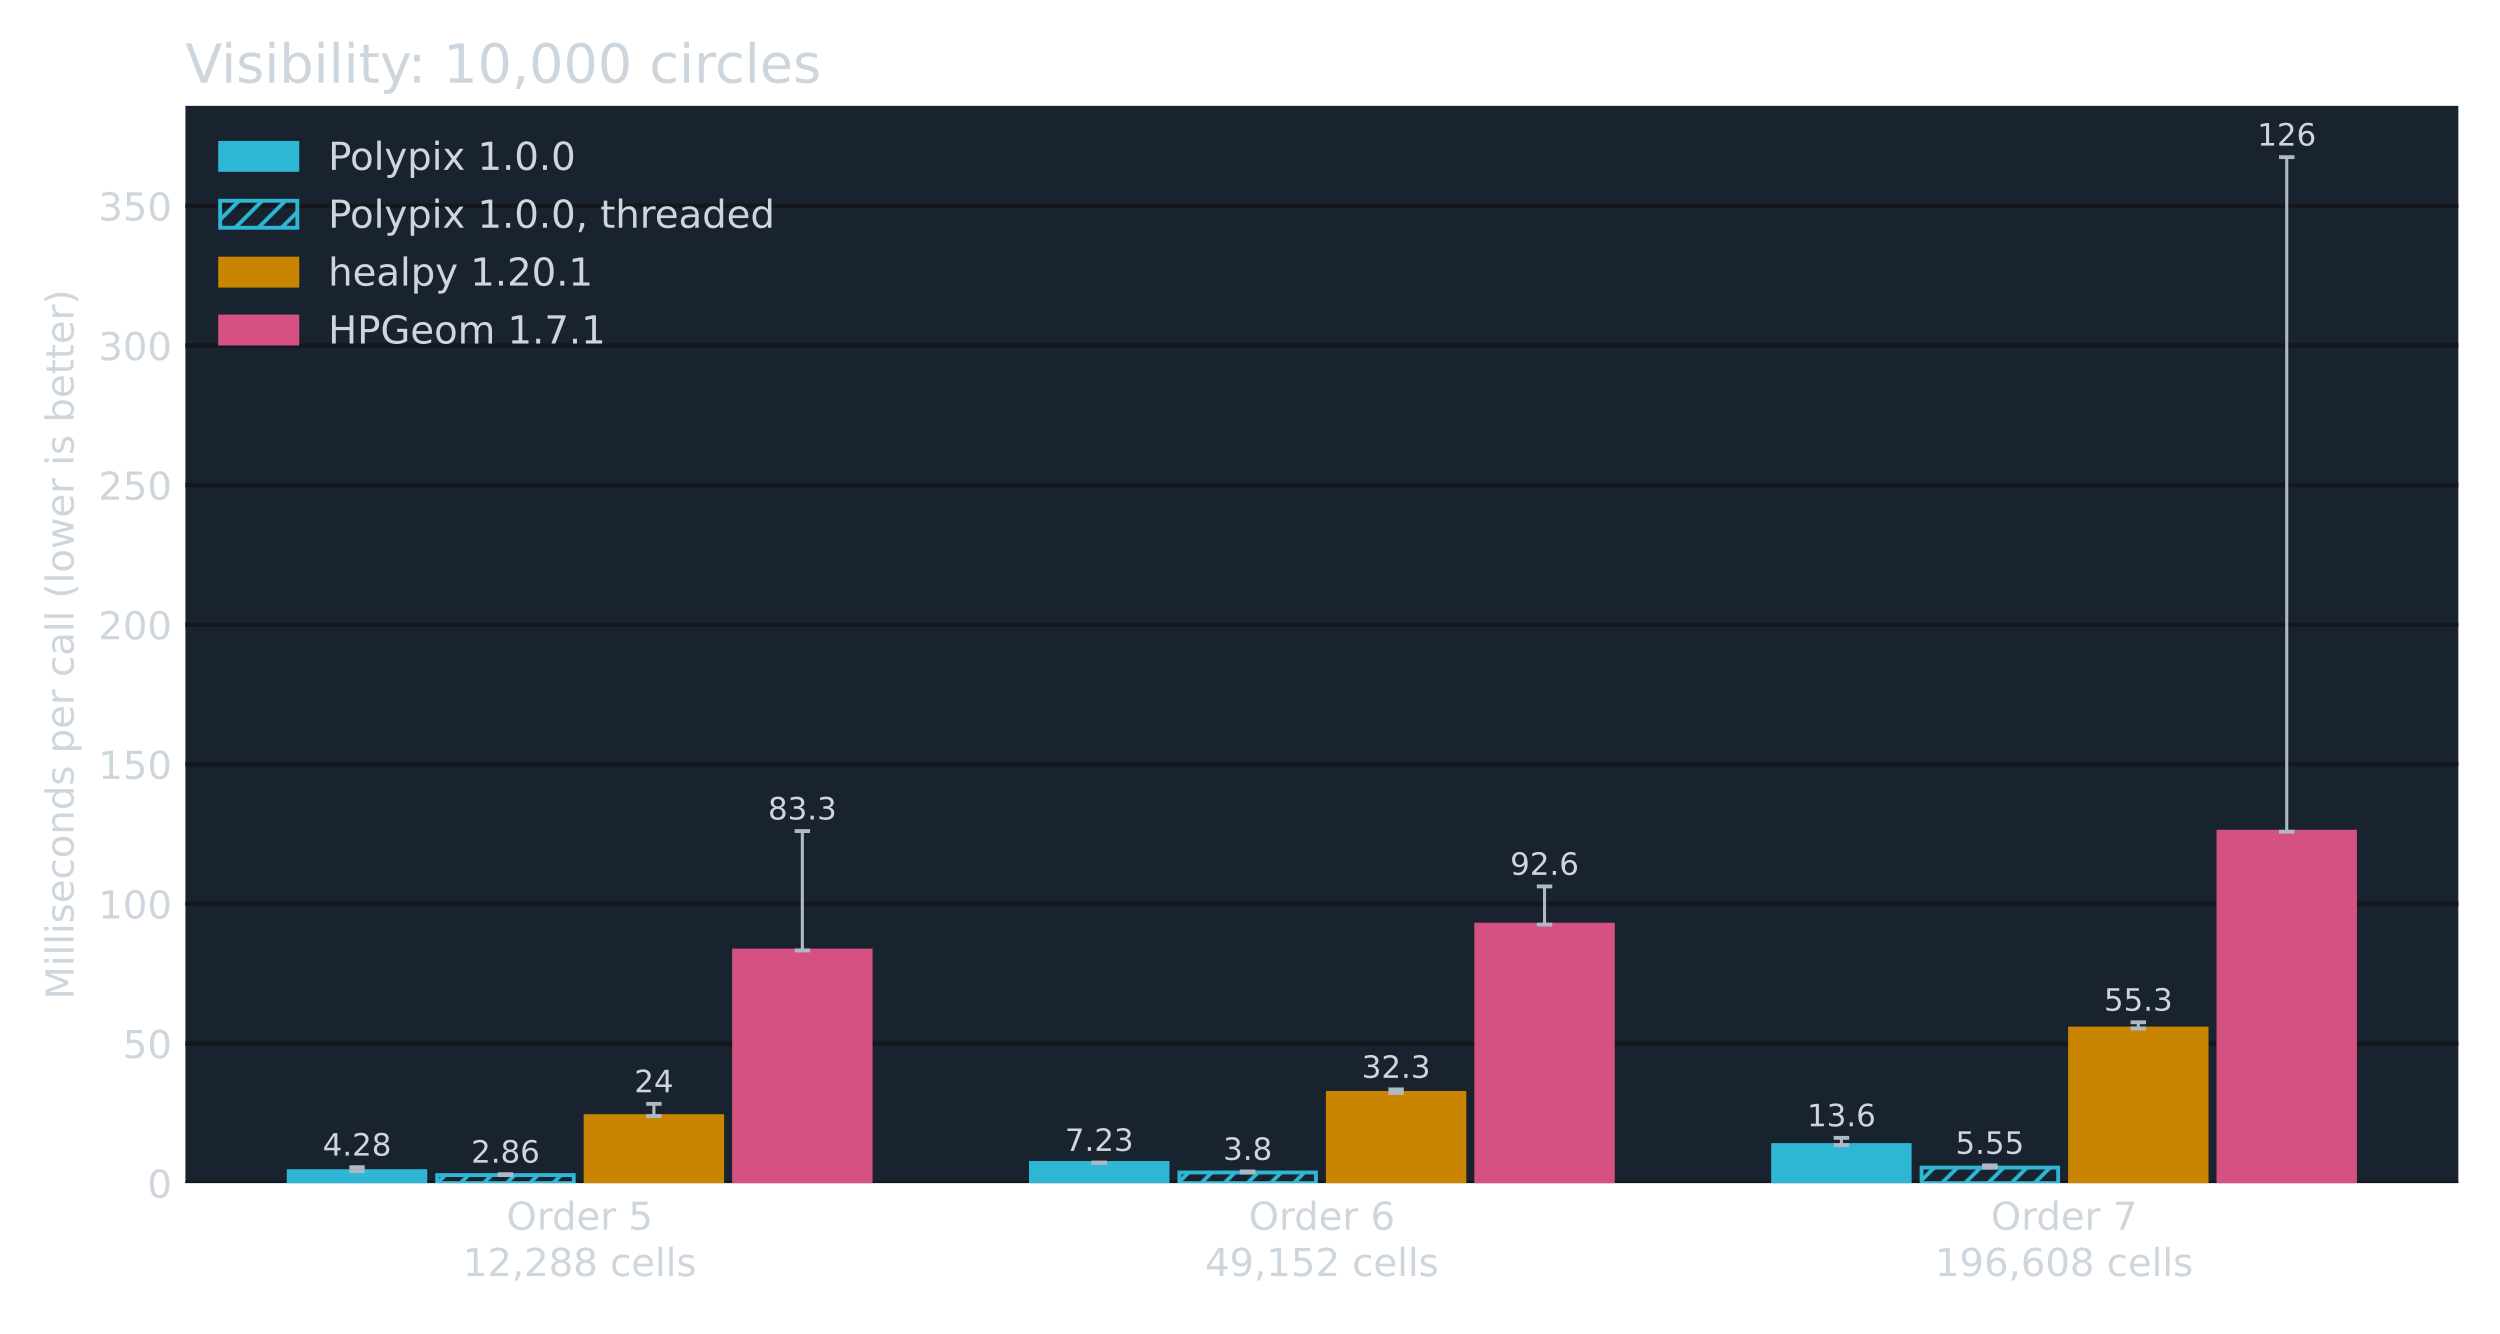
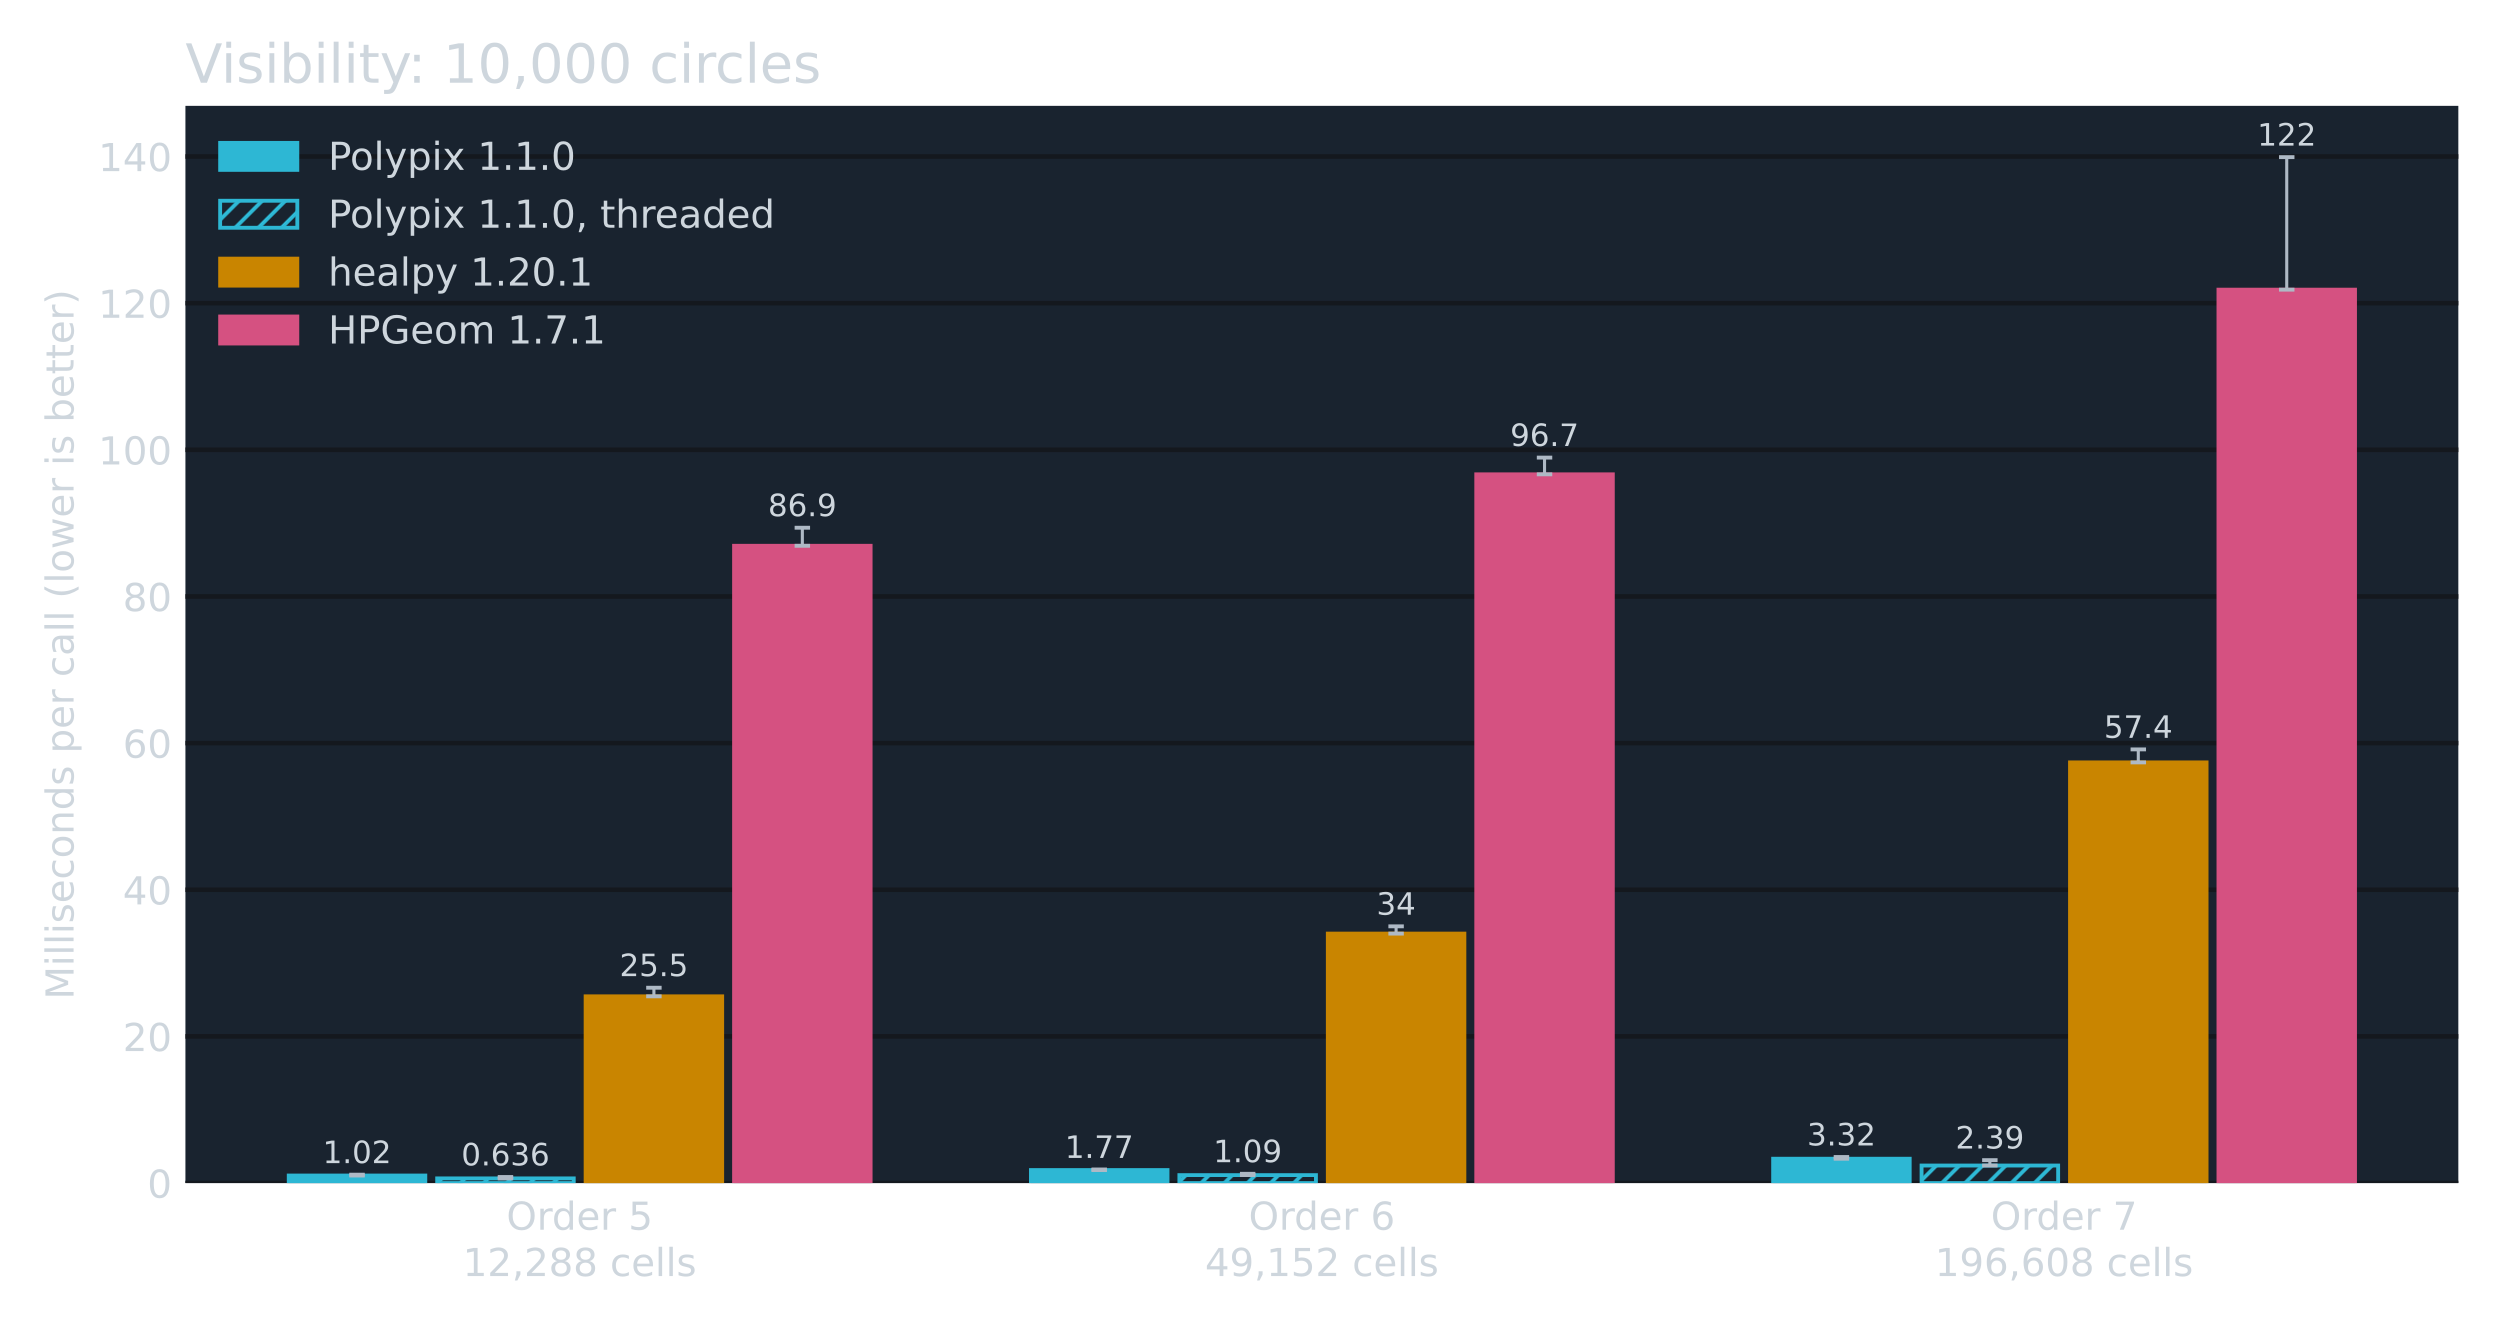
<svg xmlns="http://www.w3.org/2000/svg" xmlns:xlink="http://www.w3.org/1999/xlink" width="648pt" height="345.6pt" viewBox="0 0 648 345.6" version="1.1">
  <defs>
    <style type="text/css">*{stroke-linejoin: round; stroke-linecap: butt}</style>
  </defs>
  <g id="figure_1">
    <g id="patch_1">
      <path d="M 0 345.6  L 648 345.6  L 648 0  L 0 0  L 0 345.6  z " style="fill: none" />
    </g>
    <g id="axes_1">
      <g id="patch_2">
        <path d="M 48.062 306.651  L 637.2 306.651  L 637.2 27.437  L 48.062 27.437  z " style="fill: #19232f" />
      </g>
      <g id="matplotlib.axis_1">
        <g id="xtick_1">
          <g id="line2d_1" />
          <g id="text_1">
            <text style="font-size: 10px; font-family: 'DejaVu Sans', 'Bitstream Vera Sans', 'Computer Modern Sans Serif', 'Lucida Grande', 'Verdana', 'Geneva', 'Lucid', 'Arial', 'Helvetica', 'Avant Garde', sans-serif; fill: #ced6dd" transform="translate(131.2729 318.7508)">Order 5</text>
            <text style="font-size: 10px; font-family: 'DejaVu Sans', 'Bitstream Vera Sans', 'Computer Modern Sans Serif', 'Lucida Grande', 'Verdana', 'Geneva', 'Lucid', 'Arial', 'Helvetica', 'Avant Garde', sans-serif; fill: #ced6dd" transform="translate(119.9604 330.7536)">12,288 cells</text>
          </g>
        </g>
        <g id="xtick_2">
          <g id="line2d_2" />
          <g id="text_2">
            <text style="font-size: 10px; font-family: 'DejaVu Sans', 'Bitstream Vera Sans', 'Computer Modern Sans Serif', 'Lucida Grande', 'Verdana', 'Geneva', 'Lucid', 'Arial', 'Helvetica', 'Avant Garde', sans-serif; fill: #ced6dd" transform="translate(323.6507 318.7508)">Order 6</text>
            <text style="font-size: 10px; font-family: 'DejaVu Sans', 'Bitstream Vera Sans', 'Computer Modern Sans Serif', 'Lucida Grande', 'Verdana', 'Geneva', 'Lucid', 'Arial', 'Helvetica', 'Avant Garde', sans-serif; fill: #ced6dd" transform="translate(312.3382 330.7536)">49,152 cells</text>
          </g>
        </g>
        <g id="xtick_3">
          <g id="line2d_3" />
          <g id="text_3">
            <text style="font-size: 10px; font-family: 'DejaVu Sans', 'Bitstream Vera Sans', 'Computer Modern Sans Serif', 'Lucida Grande', 'Verdana', 'Geneva', 'Lucid', 'Arial', 'Helvetica', 'Avant Garde', sans-serif; fill: #ced6dd" transform="translate(516.0285 318.7508)">Order 7</text>
            <text style="font-size: 10px; font-family: 'DejaVu Sans', 'Bitstream Vera Sans', 'Computer Modern Sans Serif', 'Lucida Grande', 'Verdana', 'Geneva', 'Lucid', 'Arial', 'Helvetica', 'Avant Garde', sans-serif; fill: #ced6dd" transform="translate(501.5347 330.7536)">196,608 cells</text>
          </g>
        </g>
      </g>
      <g id="matplotlib.axis_2">
        <g id="ytick_1">
          <g id="line2d_4">
            <path d="M 48.062 306.651  L 637.2 306.651  " clip-path="url(#pad7b4c3ce9)" style="fill: none; stroke: #14181e; stroke-width: 1.2; stroke-linecap: square" />
          </g>
          <g id="line2d_5" />
          <g id="text_4">
            <text style="font-size: 10px; font-family: 'DejaVu Sans', 'Bitstream Vera Sans', 'Computer Modern Sans Serif', 'Lucida Grande', 'Verdana', 'Geneva', 'Lucid', 'Arial', 'Helvetica', 'Avant Garde', sans-serif; text-anchor: end; fill: #ced6dd" x="44.562" y="310.45" transform="rotate(-0 44.56234 310.4502)">0</text>
          </g>
        </g>
        <g id="ytick_2">
          <g id="line2d_6">
-             <path d="M 48.062 270.467  L 637.2 270.467  " clip-path="url(#pad7b4c3ce9)" style="fill: none; stroke: #14181e; stroke-width: 1.2; stroke-linecap: square" />
+             <path d="M 48.062 268.639  L 637.2 268.639  " clip-path="url(#pad7b4c3ce9)" style="fill: none; stroke: #14181e; stroke-width: 1.2; stroke-linecap: square" />
          </g>
          <g id="line2d_7" />
          <g id="text_5">
-             <text style="font-size: 10px; font-family: 'DejaVu Sans', 'Bitstream Vera Sans', 'Computer Modern Sans Serif', 'Lucida Grande', 'Verdana', 'Geneva', 'Lucid', 'Arial', 'Helvetica', 'Avant Garde', sans-serif; text-anchor: end; fill: #ced6dd" x="44.562" y="274.266" transform="rotate(-0 44.56234 274.2657)">50</text>
+             <text style="font-size: 10px; font-family: 'DejaVu Sans', 'Bitstream Vera Sans', 'Computer Modern Sans Serif', 'Lucida Grande', 'Verdana', 'Geneva', 'Lucid', 'Arial', 'Helvetica', 'Avant Garde', sans-serif; text-anchor: end; fill: #ced6dd" x="44.562" y="272.438" transform="rotate(-0 44.56234 272.4379)">20</text>
          </g>
        </g>
        <g id="ytick_3">
          <g id="line2d_8">
-             <path d="M 48.062 234.282  L 637.2 234.282  " clip-path="url(#pad7b4c3ce9)" style="fill: none; stroke: #14181e; stroke-width: 1.2; stroke-linecap: square" />
+             <path d="M 48.062 230.627  L 637.2 230.627  " clip-path="url(#pad7b4c3ce9)" style="fill: none; stroke: #14181e; stroke-width: 1.2; stroke-linecap: square" />
          </g>
          <g id="line2d_9" />
          <g id="text_6">
-             <text style="font-size: 10px; font-family: 'DejaVu Sans', 'Bitstream Vera Sans', 'Computer Modern Sans Serif', 'Lucida Grande', 'Verdana', 'Geneva', 'Lucid', 'Arial', 'Helvetica', 'Avant Garde', sans-serif; text-anchor: end; fill: #ced6dd" x="44.562" y="238.081" transform="rotate(-0 44.56234 238.0812)">100</text>
+             <text style="font-size: 10px; font-family: 'DejaVu Sans', 'Bitstream Vera Sans', 'Computer Modern Sans Serif', 'Lucida Grande', 'Verdana', 'Geneva', 'Lucid', 'Arial', 'Helvetica', 'Avant Garde', sans-serif; text-anchor: end; fill: #ced6dd" x="44.562" y="234.426" transform="rotate(-0 44.56234 234.4256)">40</text>
          </g>
        </g>
        <g id="ytick_4">
          <g id="line2d_10">
-             <path d="M 48.062 198.098  L 637.2 198.098  " clip-path="url(#pad7b4c3ce9)" style="fill: none; stroke: #14181e; stroke-width: 1.2; stroke-linecap: square" />
+             <path d="M 48.062 192.614  L 637.2 192.614  " clip-path="url(#pad7b4c3ce9)" style="fill: none; stroke: #14181e; stroke-width: 1.2; stroke-linecap: square" />
          </g>
          <g id="line2d_11" />
          <g id="text_7">
-             <text style="font-size: 10px; font-family: 'DejaVu Sans', 'Bitstream Vera Sans', 'Computer Modern Sans Serif', 'Lucida Grande', 'Verdana', 'Geneva', 'Lucid', 'Arial', 'Helvetica', 'Avant Garde', sans-serif; text-anchor: end; fill: #ced6dd" x="44.562" y="201.897" transform="rotate(-0 44.56234 201.8968)">150</text>
+             <text style="font-size: 10px; font-family: 'DejaVu Sans', 'Bitstream Vera Sans', 'Computer Modern Sans Serif', 'Lucida Grande', 'Verdana', 'Geneva', 'Lucid', 'Arial', 'Helvetica', 'Avant Garde', sans-serif; text-anchor: end; fill: #ced6dd" x="44.562" y="196.413" transform="rotate(-0 44.56234 196.4133)">60</text>
          </g>
        </g>
        <g id="ytick_5">
          <g id="line2d_12">
-             <path d="M 48.062 161.913  L 637.2 161.913  " clip-path="url(#pad7b4c3ce9)" style="fill: none; stroke: #14181e; stroke-width: 1.2; stroke-linecap: square" />
+             <path d="M 48.062 154.602  L 637.2 154.602  " clip-path="url(#pad7b4c3ce9)" style="fill: none; stroke: #14181e; stroke-width: 1.2; stroke-linecap: square" />
          </g>
          <g id="line2d_13" />
          <g id="text_8">
-             <text style="font-size: 10px; font-family: 'DejaVu Sans', 'Bitstream Vera Sans', 'Computer Modern Sans Serif', 'Lucida Grande', 'Verdana', 'Geneva', 'Lucid', 'Arial', 'Helvetica', 'Avant Garde', sans-serif; text-anchor: end; fill: #ced6dd" x="44.562" y="165.712" transform="rotate(-0 44.56234 165.7123)">200</text>
+             <text style="font-size: 10px; font-family: 'DejaVu Sans', 'Bitstream Vera Sans', 'Computer Modern Sans Serif', 'Lucida Grande', 'Verdana', 'Geneva', 'Lucid', 'Arial', 'Helvetica', 'Avant Garde', sans-serif; text-anchor: end; fill: #ced6dd" x="44.562" y="158.401" transform="rotate(-0 44.56234 158.401)">80</text>
          </g>
        </g>
        <g id="ytick_6">
          <g id="line2d_14">
-             <path d="M 48.062 125.729  L 637.2 125.729  " clip-path="url(#pad7b4c3ce9)" style="fill: none; stroke: #14181e; stroke-width: 1.2; stroke-linecap: square" />
+             <path d="M 48.062 116.59  L 637.2 116.59  " clip-path="url(#pad7b4c3ce9)" style="fill: none; stroke: #14181e; stroke-width: 1.2; stroke-linecap: square" />
          </g>
          <g id="line2d_15" />
          <g id="text_9">
-             <text style="font-size: 10px; font-family: 'DejaVu Sans', 'Bitstream Vera Sans', 'Computer Modern Sans Serif', 'Lucida Grande', 'Verdana', 'Geneva', 'Lucid', 'Arial', 'Helvetica', 'Avant Garde', sans-serif; text-anchor: end; fill: #ced6dd" x="44.562" y="129.528" transform="rotate(-0 44.56234 129.5278)">250</text>
+             <text style="font-size: 10px; font-family: 'DejaVu Sans', 'Bitstream Vera Sans', 'Computer Modern Sans Serif', 'Lucida Grande', 'Verdana', 'Geneva', 'Lucid', 'Arial', 'Helvetica', 'Avant Garde', sans-serif; text-anchor: end; fill: #ced6dd" x="44.562" y="120.389" transform="rotate(-0 44.56234 120.3887)">100</text>
          </g>
        </g>
        <g id="ytick_7">
          <g id="line2d_16">
-             <path d="M 48.062 89.544  L 637.2 89.544  " clip-path="url(#pad7b4c3ce9)" style="fill: none; stroke: #14181e; stroke-width: 1.2; stroke-linecap: square" />
+             <path d="M 48.062 78.578  L 637.2 78.578  " clip-path="url(#pad7b4c3ce9)" style="fill: none; stroke: #14181e; stroke-width: 1.2; stroke-linecap: square" />
          </g>
          <g id="line2d_17" />
          <g id="text_10">
-             <text style="font-size: 10px; font-family: 'DejaVu Sans', 'Bitstream Vera Sans', 'Computer Modern Sans Serif', 'Lucida Grande', 'Verdana', 'Geneva', 'Lucid', 'Arial', 'Helvetica', 'Avant Garde', sans-serif; text-anchor: end; fill: #ced6dd" x="44.562" y="93.343" transform="rotate(-0 44.56234 93.34327)">300</text>
+             <text style="font-size: 10px; font-family: 'DejaVu Sans', 'Bitstream Vera Sans', 'Computer Modern Sans Serif', 'Lucida Grande', 'Verdana', 'Geneva', 'Lucid', 'Arial', 'Helvetica', 'Avant Garde', sans-serif; text-anchor: end; fill: #ced6dd" x="44.562" y="82.376" transform="rotate(-0 44.56234 82.37636)">120</text>
          </g>
        </g>
        <g id="ytick_8">
          <g id="line2d_18">
-             <path d="M 48.062 53.36  L 637.2 53.36  " clip-path="url(#pad7b4c3ce9)" style="fill: none; stroke: #14181e; stroke-width: 1.2; stroke-linecap: square" />
+             <path d="M 48.062 40.565  L 637.2 40.565  " clip-path="url(#pad7b4c3ce9)" style="fill: none; stroke: #14181e; stroke-width: 1.2; stroke-linecap: square" />
          </g>
          <g id="line2d_19" />
          <g id="text_11">
-             <text style="font-size: 10px; font-family: 'DejaVu Sans', 'Bitstream Vera Sans', 'Computer Modern Sans Serif', 'Lucida Grande', 'Verdana', 'Geneva', 'Lucid', 'Arial', 'Helvetica', 'Avant Garde', sans-serif; text-anchor: end; fill: #ced6dd" x="44.562" y="57.159" transform="rotate(-0 44.56234 57.15878)">350</text>
+             <text style="font-size: 10px; font-family: 'DejaVu Sans', 'Bitstream Vera Sans', 'Computer Modern Sans Serif', 'Lucida Grande', 'Verdana', 'Geneva', 'Lucid', 'Arial', 'Helvetica', 'Avant Garde', sans-serif; text-anchor: end; fill: #ced6dd" x="44.562" y="44.364" transform="rotate(-0 44.56234 44.36405)">140</text>
          </g>
        </g>
        <g id="text_12">
          <text style="font-size: 10px; font-family: 'DejaVu Sans', 'Bitstream Vera Sans', 'Computer Modern Sans Serif', 'Lucida Grande', 'Verdana', 'Geneva', 'Lucid', 'Arial', 'Helvetica', 'Avant Garde', sans-serif; text-anchor: middle; fill: #ced6dd" x="19.073" y="167.044" transform="rotate(-90 19.0725 167.0441)">Milliseconds per call (lower is better)</text>
        </g>
      </g>
      <g id="patch_3">
-         <path d="M 74.841 306.651  L 110.239 306.651  L 110.239 303.557  L 74.841 303.557  z " clip-path="url(#pad7b4c3ce9)" style="fill: #2db7d4; stroke: #2db7d4; stroke-linejoin: miter" />
+         <path d="M 74.841 306.651  L 110.239 306.651  L 110.239 304.703  L 74.841 304.703  z " clip-path="url(#pad7b4c3ce9)" style="fill: #2db7d4; stroke: #2db7d4; stroke-linejoin: miter" />
      </g>
      <g id="patch_4">
-         <path d="M 267.219 306.651  L 302.617 306.651  L 302.617 301.423  L 267.219 301.423  z " clip-path="url(#pad7b4c3ce9)" style="fill: #2db7d4; stroke: #2db7d4; stroke-linejoin: miter" />
+         <path d="M 267.219 306.651  L 302.617 306.651  L 302.617 303.282  L 267.219 303.282  z " clip-path="url(#pad7b4c3ce9)" style="fill: #2db7d4; stroke: #2db7d4; stroke-linejoin: miter" />
      </g>
      <g id="patch_5">
-         <path d="M 459.597 306.651  L 494.994 306.651  L 494.994 296.804  L 459.597 296.804  z " clip-path="url(#pad7b4c3ce9)" style="fill: #2db7d4; stroke: #2db7d4; stroke-linejoin: miter" />
+         <path d="M 459.597 306.651  L 494.994 306.651  L 494.994 300.338  L 459.597 300.338  z " clip-path="url(#pad7b4c3ce9)" style="fill: #2db7d4; stroke: #2db7d4; stroke-linejoin: miter" />
      </g>
      <g id="patch_6">
-         <path d="M 113.317 306.651  L 148.714 306.651  L 148.714 304.578  L 113.317 304.578  z " clip-path="url(#pad7b4c3ce9)" style="fill: url(#hbcde578172); stroke: #2db7d4; stroke-linejoin: miter" />
+         <path d="M 113.317 306.651  L 148.714 306.651  L 148.714 305.443  L 113.317 305.443  z " clip-path="url(#pad7b4c3ce9)" style="fill: url(#hbcde578172); stroke: #2db7d4; stroke-linejoin: miter" />
      </g>
      <g id="patch_7">
-         <path d="M 305.695 306.651  L 341.092 306.651  L 341.092 303.905  L 305.695 303.905  z " clip-path="url(#pad7b4c3ce9)" style="fill: url(#hbcde578172); stroke: #2db7d4; stroke-linejoin: miter" />
+         <path d="M 305.695 306.651  L 341.092 306.651  L 341.092 304.586  L 305.695 304.586  z " clip-path="url(#pad7b4c3ce9)" style="fill: url(#hbcde578172); stroke: #2db7d4; stroke-linejoin: miter" />
      </g>
      <g id="patch_8">
-         <path d="M 498.072 306.651  L 533.47 306.651  L 533.47 302.637  L 498.072 302.637  z " clip-path="url(#pad7b4c3ce9)" style="fill: url(#hbcde578172); stroke: #2db7d4; stroke-linejoin: miter" />
+         <path d="M 498.072 306.651  L 533.47 306.651  L 533.47 302.105  L 498.072 302.105  z " clip-path="url(#pad7b4c3ce9)" style="fill: url(#hbcde578172); stroke: #2db7d4; stroke-linejoin: miter" />
      </g>
      <g id="patch_9">
-         <path d="M 151.792 306.651  L 187.19 306.651  L 187.19 289.303  L 151.792 289.303  z " clip-path="url(#pad7b4c3ce9)" style="fill: #c98500; stroke: #c98500; stroke-linejoin: miter" />
+         <path d="M 151.792 306.651  L 187.19 306.651  L 187.19 258.254  L 151.792 258.254  z " clip-path="url(#pad7b4c3ce9)" style="fill: #c98500; stroke: #c98500; stroke-linejoin: miter" />
      </g>
      <g id="patch_10">
-         <path d="M 344.17 306.651  L 379.568 306.651  L 379.568 283.284  L 344.17 283.284  z " clip-path="url(#pad7b4c3ce9)" style="fill: #c98500; stroke: #c98500; stroke-linejoin: miter" />
+         <path d="M 344.17 306.651  L 379.568 306.651  L 379.568 241.993  L 344.17 241.993  z " clip-path="url(#pad7b4c3ce9)" style="fill: #c98500; stroke: #c98500; stroke-linejoin: miter" />
      </g>
      <g id="patch_11">
-         <path d="M 536.548 306.651  L 571.945 306.651  L 571.945 266.602  L 536.548 266.602  z " clip-path="url(#pad7b4c3ce9)" style="fill: #c98500; stroke: #c98500; stroke-linejoin: miter" />
+         <path d="M 536.548 306.651  L 571.945 306.651  L 571.945 197.608  L 536.548 197.608  z " clip-path="url(#pad7b4c3ce9)" style="fill: #c98500; stroke: #c98500; stroke-linejoin: miter" />
      </g>
      <g id="patch_12">
-         <path d="M 190.268 306.651  L 225.665 306.651  L 225.665 246.37  L 190.268 246.37  z " clip-path="url(#pad7b4c3ce9)" style="fill: #d55181; stroke: #d55181; stroke-linejoin: miter" />
+         <path d="M 190.268 306.651  L 225.665 306.651  L 225.665 141.472  L 190.268 141.472  z " clip-path="url(#pad7b4c3ce9)" style="fill: #d55181; stroke: #d55181; stroke-linejoin: miter" />
      </g>
      <g id="patch_13">
-         <path d="M 382.646 306.651  L 418.043 306.651  L 418.043 239.665  L 382.646 239.665  z " clip-path="url(#pad7b4c3ce9)" style="fill: #d55181; stroke: #d55181; stroke-linejoin: miter" />
+         <path d="M 382.646 306.651  L 418.043 306.651  L 418.043 122.944  L 382.646 122.944  z " clip-path="url(#pad7b4c3ce9)" style="fill: #d55181; stroke: #d55181; stroke-linejoin: miter" />
      </g>
      <g id="patch_14">
-         <path d="M 575.024 306.651  L 610.421 306.651  L 610.421 215.593  L 575.024 215.593  z " clip-path="url(#pad7b4c3ce9)" style="fill: #d55181; stroke: #d55181; stroke-linejoin: miter" />
+         <path d="M 575.024 306.651  L 610.421 306.651  L 610.421 75.078  L 575.024 75.078  z " clip-path="url(#pad7b4c3ce9)" style="fill: #d55181; stroke: #d55181; stroke-linejoin: miter" />
      </g>
      <g id="LineCollection_1">
-         <path d="M 92.54 303.557  L 92.54 302.539  " clip-path="url(#pad7b4c3ce9)" style="fill: none; stroke: #aeb9c5; stroke-width: 0.8" />
-         <path d="M 284.918 301.423  L 284.918 301.324  " clip-path="url(#pad7b4c3ce9)" style="fill: none; stroke: #aeb9c5; stroke-width: 0.8" />
-         <path d="M 477.296 296.804  L 477.296 294.935  " clip-path="url(#pad7b4c3ce9)" style="fill: none; stroke: #aeb9c5; stroke-width: 0.8" />
+         <path d="M 92.54 304.703  L 92.54 304.48  " clip-path="url(#pad7b4c3ce9)" style="fill: none; stroke: #aeb9c5; stroke-width: 0.8" />
+         <path d="M 284.918 303.282  L 284.918 303.13  " clip-path="url(#pad7b4c3ce9)" style="fill: none; stroke: #aeb9c5; stroke-width: 0.8" />
+         <path d="M 477.296 300.338  L 477.296 299.899  " clip-path="url(#pad7b4c3ce9)" style="fill: none; stroke: #aeb9c5; stroke-width: 0.8" />
      </g>
      <g id="line2d_20">
        <defs>
          <path id="m59da7912a6" d="M 2 0  L -2 -0  " style="stroke: #aeb9c5" />
        </defs>
        <g clip-path="url(#pad7b4c3ce9)">
-           <use xlink:href="#m59da7912a6" x="92.54" y="303.557" style="fill: #1f77b4; stroke: #aeb9c5" />
-           <use xlink:href="#m59da7912a6" x="284.918" y="301.423" style="fill: #1f77b4; stroke: #aeb9c5" />
-           <use xlink:href="#m59da7912a6" x="477.296" y="296.804" style="fill: #1f77b4; stroke: #aeb9c5" />
+           <use xlink:href="#m59da7912a6" x="92.54" y="304.703" style="fill: #1f77b4; stroke: #aeb9c5" />
+           <use xlink:href="#m59da7912a6" x="284.918" y="303.282" style="fill: #1f77b4; stroke: #aeb9c5" />
+           <use xlink:href="#m59da7912a6" x="477.296" y="300.338" style="fill: #1f77b4; stroke: #aeb9c5" />
        </g>
      </g>
      <g id="line2d_21">
        <g clip-path="url(#pad7b4c3ce9)">
-           <use xlink:href="#m59da7912a6" x="92.54" y="302.539" style="fill: #1f77b4; stroke: #aeb9c5" />
-           <use xlink:href="#m59da7912a6" x="284.918" y="301.324" style="fill: #1f77b4; stroke: #aeb9c5" />
-           <use xlink:href="#m59da7912a6" x="477.296" y="294.935" style="fill: #1f77b4; stroke: #aeb9c5" />
+           <use xlink:href="#m59da7912a6" x="92.54" y="304.48" style="fill: #1f77b4; stroke: #aeb9c5" />
+           <use xlink:href="#m59da7912a6" x="284.918" y="303.13" style="fill: #1f77b4; stroke: #aeb9c5" />
+           <use xlink:href="#m59da7912a6" x="477.296" y="299.899" style="fill: #1f77b4; stroke: #aeb9c5" />
        </g>
      </g>
      <g id="LineCollection_2">
-         <path d="M 131.016 304.578  L 131.016 304.359  " clip-path="url(#pad7b4c3ce9)" style="fill: none; stroke: #aeb9c5; stroke-width: 0.8" />
-         <path d="M 323.393 303.905  L 323.393 303.649  " clip-path="url(#pad7b4c3ce9)" style="fill: none; stroke: #aeb9c5; stroke-width: 0.8" />
-         <path d="M 515.771 302.637  L 515.771 302.073  " clip-path="url(#pad7b4c3ce9)" style="fill: none; stroke: #aeb9c5; stroke-width: 0.8" />
+         <path d="M 131.016 305.443  L 131.016 305.075  " clip-path="url(#pad7b4c3ce9)" style="fill: none; stroke: #aeb9c5; stroke-width: 0.8" />
+         <path d="M 323.393 304.586  L 323.393 304.245  " clip-path="url(#pad7b4c3ce9)" style="fill: none; stroke: #aeb9c5; stroke-width: 0.8" />
+         <path d="M 515.771 302.105  L 515.771 300.706  " clip-path="url(#pad7b4c3ce9)" style="fill: none; stroke: #aeb9c5; stroke-width: 0.8" />
      </g>
      <g id="line2d_22">
        <g clip-path="url(#pad7b4c3ce9)">
-           <use xlink:href="#m59da7912a6" x="131.016" y="304.578" style="fill: #1f77b4; stroke: #aeb9c5" />
-           <use xlink:href="#m59da7912a6" x="323.393" y="303.905" style="fill: #1f77b4; stroke: #aeb9c5" />
-           <use xlink:href="#m59da7912a6" x="515.771" y="302.637" style="fill: #1f77b4; stroke: #aeb9c5" />
+           <use xlink:href="#m59da7912a6" x="131.016" y="305.443" style="fill: #1f77b4; stroke: #aeb9c5" />
+           <use xlink:href="#m59da7912a6" x="323.393" y="304.586" style="fill: #1f77b4; stroke: #aeb9c5" />
+           <use xlink:href="#m59da7912a6" x="515.771" y="302.105" style="fill: #1f77b4; stroke: #aeb9c5" />
        </g>
      </g>
      <g id="line2d_23">
        <g clip-path="url(#pad7b4c3ce9)">
-           <use xlink:href="#m59da7912a6" x="131.016" y="304.359" style="fill: #1f77b4; stroke: #aeb9c5" />
-           <use xlink:href="#m59da7912a6" x="323.393" y="303.649" style="fill: #1f77b4; stroke: #aeb9c5" />
-           <use xlink:href="#m59da7912a6" x="515.771" y="302.073" style="fill: #1f77b4; stroke: #aeb9c5" />
+           <use xlink:href="#m59da7912a6" x="131.016" y="305.075" style="fill: #1f77b4; stroke: #aeb9c5" />
+           <use xlink:href="#m59da7912a6" x="323.393" y="304.245" style="fill: #1f77b4; stroke: #aeb9c5" />
+           <use xlink:href="#m59da7912a6" x="515.771" y="300.706" style="fill: #1f77b4; stroke: #aeb9c5" />
        </g>
      </g>
      <g id="LineCollection_3">
-         <path d="M 169.491 289.303  L 169.491 286.121  " clip-path="url(#pad7b4c3ce9)" style="fill: none; stroke: #aeb9c5; stroke-width: 0.8" />
-         <path d="M 361.869 283.284  L 361.869 282.378  " clip-path="url(#pad7b4c3ce9)" style="fill: none; stroke: #aeb9c5; stroke-width: 0.8" />
-         <path d="M 554.247 266.602  L 554.247 264.975  " clip-path="url(#pad7b4c3ce9)" style="fill: none; stroke: #aeb9c5; stroke-width: 0.8" />
+         <path d="M 169.491 258.254  L 169.491 256.021  " clip-path="url(#pad7b4c3ce9)" style="fill: none; stroke: #aeb9c5; stroke-width: 0.8" />
+         <path d="M 361.869 241.993  L 361.869 240.101  " clip-path="url(#pad7b4c3ce9)" style="fill: none; stroke: #aeb9c5; stroke-width: 0.8" />
+         <path d="M 554.247 197.608  L 554.247 194.249  " clip-path="url(#pad7b4c3ce9)" style="fill: none; stroke: #aeb9c5; stroke-width: 0.8" />
      </g>
      <g id="line2d_24">
        <g clip-path="url(#pad7b4c3ce9)">
-           <use xlink:href="#m59da7912a6" x="169.491" y="289.303" style="fill: #1f77b4; stroke: #aeb9c5" />
-           <use xlink:href="#m59da7912a6" x="361.869" y="283.284" style="fill: #1f77b4; stroke: #aeb9c5" />
-           <use xlink:href="#m59da7912a6" x="554.247" y="266.602" style="fill: #1f77b4; stroke: #aeb9c5" />
+           <use xlink:href="#m59da7912a6" x="169.491" y="258.254" style="fill: #1f77b4; stroke: #aeb9c5" />
+           <use xlink:href="#m59da7912a6" x="361.869" y="241.993" style="fill: #1f77b4; stroke: #aeb9c5" />
+           <use xlink:href="#m59da7912a6" x="554.247" y="197.608" style="fill: #1f77b4; stroke: #aeb9c5" />
        </g>
      </g>
      <g id="line2d_25">
        <g clip-path="url(#pad7b4c3ce9)">
-           <use xlink:href="#m59da7912a6" x="169.491" y="286.121" style="fill: #1f77b4; stroke: #aeb9c5" />
-           <use xlink:href="#m59da7912a6" x="361.869" y="282.378" style="fill: #1f77b4; stroke: #aeb9c5" />
-           <use xlink:href="#m59da7912a6" x="554.247" y="264.975" style="fill: #1f77b4; stroke: #aeb9c5" />
+           <use xlink:href="#m59da7912a6" x="169.491" y="256.021" style="fill: #1f77b4; stroke: #aeb9c5" />
+           <use xlink:href="#m59da7912a6" x="361.869" y="240.101" style="fill: #1f77b4; stroke: #aeb9c5" />
+           <use xlink:href="#m59da7912a6" x="554.247" y="194.249" style="fill: #1f77b4; stroke: #aeb9c5" />
        </g>
      </g>
      <g id="LineCollection_4">
-         <path d="M 207.967 246.37  L 207.967 215.419  " clip-path="url(#pad7b4c3ce9)" style="fill: none; stroke: #aeb9c5; stroke-width: 0.8" />
-         <path d="M 400.344 239.665  L 400.344 229.756  " clip-path="url(#pad7b4c3ce9)" style="fill: none; stroke: #aeb9c5; stroke-width: 0.8" />
-         <path d="M 592.722 215.593  L 592.722 40.733  " clip-path="url(#pad7b4c3ce9)" style="fill: none; stroke: #aeb9c5; stroke-width: 0.8" />
+         <path d="M 207.967 141.472  L 207.967 136.795  " clip-path="url(#pad7b4c3ce9)" style="fill: none; stroke: #aeb9c5; stroke-width: 0.8" />
+         <path d="M 400.344 122.944  L 400.344 118.607  " clip-path="url(#pad7b4c3ce9)" style="fill: none; stroke: #aeb9c5; stroke-width: 0.8" />
+         <path d="M 592.722 75.078  L 592.722 40.733  " clip-path="url(#pad7b4c3ce9)" style="fill: none; stroke: #aeb9c5; stroke-width: 0.8" />
      </g>
      <g id="line2d_26">
        <g clip-path="url(#pad7b4c3ce9)">
-           <use xlink:href="#m59da7912a6" x="207.967" y="246.37" style="fill: #1f77b4; stroke: #aeb9c5" />
-           <use xlink:href="#m59da7912a6" x="400.344" y="239.665" style="fill: #1f77b4; stroke: #aeb9c5" />
-           <use xlink:href="#m59da7912a6" x="592.722" y="215.593" style="fill: #1f77b4; stroke: #aeb9c5" />
+           <use xlink:href="#m59da7912a6" x="207.967" y="141.472" style="fill: #1f77b4; stroke: #aeb9c5" />
+           <use xlink:href="#m59da7912a6" x="400.344" y="122.944" style="fill: #1f77b4; stroke: #aeb9c5" />
+           <use xlink:href="#m59da7912a6" x="592.722" y="75.078" style="fill: #1f77b4; stroke: #aeb9c5" />
        </g>
      </g>
      <g id="line2d_27">
        <g clip-path="url(#pad7b4c3ce9)">
-           <use xlink:href="#m59da7912a6" x="207.967" y="215.419" style="fill: #1f77b4; stroke: #aeb9c5" />
-           <use xlink:href="#m59da7912a6" x="400.344" y="229.756" style="fill: #1f77b4; stroke: #aeb9c5" />
+           <use xlink:href="#m59da7912a6" x="207.967" y="136.795" style="fill: #1f77b4; stroke: #aeb9c5" />
+           <use xlink:href="#m59da7912a6" x="400.344" y="118.607" style="fill: #1f77b4; stroke: #aeb9c5" />
          <use xlink:href="#m59da7912a6" x="592.722" y="40.733" style="fill: #1f77b4; stroke: #aeb9c5" />
        </g>
      </g>
      <g id="text_13">
-         <text style="font-size: 8px; font-family: 'DejaVu Sans', 'Bitstream Vera Sans', 'Computer Modern Sans Serif', 'Lucida Grande', 'Verdana', 'Geneva', 'Lucid', 'Arial', 'Helvetica', 'Avant Garde', sans-serif; text-anchor: middle; fill: #ced6dd" x="92.54" y="299.539" transform="rotate(-0 92.54008 299.5394)">4.28</text>
+         <text style="font-size: 8px; font-family: 'DejaVu Sans', 'Bitstream Vera Sans', 'Computer Modern Sans Serif', 'Lucida Grande', 'Verdana', 'Geneva', 'Lucid', 'Arial', 'Helvetica', 'Avant Garde', sans-serif; text-anchor: middle; fill: #ced6dd" x="92.54" y="301.48" transform="rotate(-0 92.54008 301.4804)">1.02</text>
      </g>
      <g id="text_14">
-         <text style="font-size: 8px; font-family: 'DejaVu Sans', 'Bitstream Vera Sans', 'Computer Modern Sans Serif', 'Lucida Grande', 'Verdana', 'Geneva', 'Lucid', 'Arial', 'Helvetica', 'Avant Garde', sans-serif; text-anchor: middle; fill: #ced6dd" x="284.918" y="298.324" transform="rotate(-0 284.9178 298.3241)">7.23</text>
+         <text style="font-size: 8px; font-family: 'DejaVu Sans', 'Bitstream Vera Sans', 'Computer Modern Sans Serif', 'Lucida Grande', 'Verdana', 'Geneva', 'Lucid', 'Arial', 'Helvetica', 'Avant Garde', sans-serif; text-anchor: middle; fill: #ced6dd" x="284.918" y="300.13" transform="rotate(-0 284.9178 300.1295)">1.77</text>
      </g>
      <g id="text_15">
-         <text style="font-size: 8px; font-family: 'DejaVu Sans', 'Bitstream Vera Sans', 'Computer Modern Sans Serif', 'Lucida Grande', 'Verdana', 'Geneva', 'Lucid', 'Arial', 'Helvetica', 'Avant Garde', sans-serif; text-anchor: middle; fill: #ced6dd" x="477.296" y="291.935" transform="rotate(-0 477.2956 291.9351)">13.6</text>
+         <text style="font-size: 8px; font-family: 'DejaVu Sans', 'Bitstream Vera Sans', 'Computer Modern Sans Serif', 'Lucida Grande', 'Verdana', 'Geneva', 'Lucid', 'Arial', 'Helvetica', 'Avant Garde', sans-serif; text-anchor: middle; fill: #ced6dd" x="477.296" y="296.899" transform="rotate(-0 477.2956 296.8991)">3.32</text>
      </g>
      <g id="text_16">
-         <text style="font-size: 8px; font-family: 'DejaVu Sans', 'Bitstream Vera Sans', 'Computer Modern Sans Serif', 'Lucida Grande', 'Verdana', 'Geneva', 'Lucid', 'Arial', 'Helvetica', 'Avant Garde', sans-serif; text-anchor: middle; fill: #ced6dd" x="131.016" y="301.359" transform="rotate(-0 131.0156 301.3588)">2.86</text>
+         <text style="font-size: 8px; font-family: 'DejaVu Sans', 'Bitstream Vera Sans', 'Computer Modern Sans Serif', 'Lucida Grande', 'Verdana', 'Geneva', 'Lucid', 'Arial', 'Helvetica', 'Avant Garde', sans-serif; text-anchor: middle; fill: #ced6dd" x="131.016" y="302.075" transform="rotate(-0 131.0156 302.0747)">0.636</text>
      </g>
      <g id="text_17">
-         <text style="font-size: 8px; font-family: 'DejaVu Sans', 'Bitstream Vera Sans', 'Computer Modern Sans Serif', 'Lucida Grande', 'Verdana', 'Geneva', 'Lucid', 'Arial', 'Helvetica', 'Avant Garde', sans-serif; text-anchor: middle; fill: #ced6dd" x="323.393" y="300.649" transform="rotate(-0 323.3934 300.6491)">3.8</text>
+         <text style="font-size: 8px; font-family: 'DejaVu Sans', 'Bitstream Vera Sans', 'Computer Modern Sans Serif', 'Lucida Grande', 'Verdana', 'Geneva', 'Lucid', 'Arial', 'Helvetica', 'Avant Garde', sans-serif; text-anchor: middle; fill: #ced6dd" x="323.393" y="301.245" transform="rotate(-0 323.3934 301.2448)">1.09</text>
      </g>
      <g id="text_18">
-         <text style="font-size: 8px; font-family: 'DejaVu Sans', 'Bitstream Vera Sans', 'Computer Modern Sans Serif', 'Lucida Grande', 'Verdana', 'Geneva', 'Lucid', 'Arial', 'Helvetica', 'Avant Garde', sans-serif; text-anchor: middle; fill: #ced6dd" x="515.771" y="299.073" transform="rotate(-0 515.7712 299.073)">5.55</text>
+         <text style="font-size: 8px; font-family: 'DejaVu Sans', 'Bitstream Vera Sans', 'Computer Modern Sans Serif', 'Lucida Grande', 'Verdana', 'Geneva', 'Lucid', 'Arial', 'Helvetica', 'Avant Garde', sans-serif; text-anchor: middle; fill: #ced6dd" x="515.771" y="297.706" transform="rotate(-0 515.7712 297.7061)">2.39</text>
      </g>
      <g id="text_19">
-         <text style="font-size: 8px; font-family: 'DejaVu Sans', 'Bitstream Vera Sans', 'Computer Modern Sans Serif', 'Lucida Grande', 'Verdana', 'Geneva', 'Lucid', 'Arial', 'Helvetica', 'Avant Garde', sans-serif; text-anchor: middle; fill: #ced6dd" x="169.491" y="283.121" transform="rotate(-0 169.4912 283.1215)">24</text>
+         <text style="font-size: 8px; font-family: 'DejaVu Sans', 'Bitstream Vera Sans', 'Computer Modern Sans Serif', 'Lucida Grande', 'Verdana', 'Geneva', 'Lucid', 'Arial', 'Helvetica', 'Avant Garde', sans-serif; text-anchor: middle; fill: #ced6dd" x="169.491" y="253.021" transform="rotate(-0 169.4912 253.0208)">25.5</text>
      </g>
      <g id="text_20">
-         <text style="font-size: 8px; font-family: 'DejaVu Sans', 'Bitstream Vera Sans', 'Computer Modern Sans Serif', 'Lucida Grande', 'Verdana', 'Geneva', 'Lucid', 'Arial', 'Helvetica', 'Avant Garde', sans-serif; text-anchor: middle; fill: #ced6dd" x="361.869" y="279.378" transform="rotate(-0 361.8689 279.3776)">32.3</text>
+         <text style="font-size: 8px; font-family: 'DejaVu Sans', 'Bitstream Vera Sans', 'Computer Modern Sans Serif', 'Lucida Grande', 'Verdana', 'Geneva', 'Lucid', 'Arial', 'Helvetica', 'Avant Garde', sans-serif; text-anchor: middle; fill: #ced6dd" x="361.869" y="237.101" transform="rotate(-0 361.8689 237.1009)">34</text>
      </g>
      <g id="text_21">
-         <text style="font-size: 8px; font-family: 'DejaVu Sans', 'Bitstream Vera Sans', 'Computer Modern Sans Serif', 'Lucida Grande', 'Verdana', 'Geneva', 'Lucid', 'Arial', 'Helvetica', 'Avant Garde', sans-serif; text-anchor: middle; fill: #ced6dd" x="554.247" y="261.975" transform="rotate(-0 554.2467 261.9751)">55.3</text>
+         <text style="font-size: 8px; font-family: 'DejaVu Sans', 'Bitstream Vera Sans', 'Computer Modern Sans Serif', 'Lucida Grande', 'Verdana', 'Geneva', 'Lucid', 'Arial', 'Helvetica', 'Avant Garde', sans-serif; text-anchor: middle; fill: #ced6dd" x="554.247" y="191.249" transform="rotate(-0 554.2467 191.2491)">57.4</text>
      </g>
      <g id="text_22">
-         <text style="font-size: 8px; font-family: 'DejaVu Sans', 'Bitstream Vera Sans', 'Computer Modern Sans Serif', 'Lucida Grande', 'Verdana', 'Geneva', 'Lucid', 'Arial', 'Helvetica', 'Avant Garde', sans-serif; text-anchor: middle; fill: #ced6dd" x="207.967" y="212.419" transform="rotate(-0 207.9667 212.4194)">83.3</text>
+         <text style="font-size: 8px; font-family: 'DejaVu Sans', 'Bitstream Vera Sans', 'Computer Modern Sans Serif', 'Lucida Grande', 'Verdana', 'Geneva', 'Lucid', 'Arial', 'Helvetica', 'Avant Garde', sans-serif; text-anchor: middle; fill: #ced6dd" x="207.967" y="133.795" transform="rotate(-0 207.9667 133.795)">86.9</text>
      </g>
      <g id="text_23">
-         <text style="font-size: 8px; font-family: 'DejaVu Sans', 'Bitstream Vera Sans', 'Computer Modern Sans Serif', 'Lucida Grande', 'Verdana', 'Geneva', 'Lucid', 'Arial', 'Helvetica', 'Avant Garde', sans-serif; text-anchor: middle; fill: #ced6dd" x="400.344" y="226.756" transform="rotate(-0 400.3445 226.7556)">92.6</text>
+         <text style="font-size: 8px; font-family: 'DejaVu Sans', 'Bitstream Vera Sans', 'Computer Modern Sans Serif', 'Lucida Grande', 'Verdana', 'Geneva', 'Lucid', 'Arial', 'Helvetica', 'Avant Garde', sans-serif; text-anchor: middle; fill: #ced6dd" x="400.344" y="115.607" transform="rotate(-0 400.3445 115.6069)">96.7</text>
      </g>
      <g id="text_24">
-         <text style="font-size: 8px; font-family: 'DejaVu Sans', 'Bitstream Vera Sans', 'Computer Modern Sans Serif', 'Lucida Grande', 'Verdana', 'Geneva', 'Lucid', 'Arial', 'Helvetica', 'Avant Garde', sans-serif; text-anchor: middle; fill: #ced6dd" x="592.722" y="37.733" transform="rotate(-0 592.7223 37.73266)">126</text>
+         <text style="font-size: 8px; font-family: 'DejaVu Sans', 'Bitstream Vera Sans', 'Computer Modern Sans Serif', 'Lucida Grande', 'Verdana', 'Geneva', 'Lucid', 'Arial', 'Helvetica', 'Avant Garde', sans-serif; text-anchor: middle; fill: #ced6dd" x="592.722" y="37.733" transform="rotate(-0 592.7223 37.73266)">122</text>
      </g>
      <g id="text_25">
        <text style="font-size: 14px; font-family: 'DejaVu Sans', 'Bitstream Vera Sans', 'Computer Modern Sans Serif', 'Lucida Grande', 'Verdana', 'Geneva', 'Lucid', 'Arial', 'Helvetica', 'Avant Garde', sans-serif; text-anchor: start; fill: #ced6dd" x="48.062" y="21.437" transform="rotate(-0 48.06234 21.43672)">Visibility: 10,000 circles</text>
      </g>
      <g id="legend_1">
        <g id="patch_15">
          <path d="M 57.062 44.035  L 77.062 44.035  L 77.062 37.035  L 57.062 37.035  z " style="fill: #2db7d4; stroke: #2db7d4; stroke-linejoin: miter" />
        </g>
        <g id="text_26">
-           <text style="font-size: 10px; font-family: 'DejaVu Sans', 'Bitstream Vera Sans', 'Computer Modern Sans Serif', 'Lucida Grande', 'Verdana', 'Geneva', 'Lucid', 'Arial', 'Helvetica', 'Avant Garde', sans-serif; text-anchor: start; fill: #ced6dd" x="85.062" y="44.035" transform="rotate(-0 85.06234 44.03516)">Polypix 1.0.0</text>
+           <text style="font-size: 10px; font-family: 'DejaVu Sans', 'Bitstream Vera Sans', 'Computer Modern Sans Serif', 'Lucida Grande', 'Verdana', 'Geneva', 'Lucid', 'Arial', 'Helvetica', 'Avant Garde', sans-serif; text-anchor: start; fill: #ced6dd" x="85.062" y="44.035" transform="rotate(-0 85.06234 44.03516)">Polypix 1.1.0</text>
        </g>
        <g id="patch_16">
          <path d="M 57.062 59.036  L 77.062 59.036  L 77.062 52.036  L 57.062 52.036  z " style="fill: url(#hbcde578172); stroke: #2db7d4; stroke-linejoin: miter" />
        </g>
        <g id="text_27">
-           <text style="font-size: 10px; font-family: 'DejaVu Sans', 'Bitstream Vera Sans', 'Computer Modern Sans Serif', 'Lucida Grande', 'Verdana', 'Geneva', 'Lucid', 'Arial', 'Helvetica', 'Avant Garde', sans-serif; text-anchor: start; fill: #ced6dd" x="85.062" y="59.036" transform="rotate(-0 85.06234 59.03594)">Polypix 1.0.0, threaded</text>
+           <text style="font-size: 10px; font-family: 'DejaVu Sans', 'Bitstream Vera Sans', 'Computer Modern Sans Serif', 'Lucida Grande', 'Verdana', 'Geneva', 'Lucid', 'Arial', 'Helvetica', 'Avant Garde', sans-serif; text-anchor: start; fill: #ced6dd" x="85.062" y="59.036" transform="rotate(-0 85.06234 59.03594)">Polypix 1.1.0, threaded</text>
        </g>
        <g id="patch_17">
          <path d="M 57.062 74.037  L 77.062 74.037  L 77.062 67.037  L 57.062 67.037  z " style="fill: #c98500; stroke: #c98500; stroke-linejoin: miter" />
        </g>
        <g id="text_28">
          <text style="font-size: 10px; font-family: 'DejaVu Sans', 'Bitstream Vera Sans', 'Computer Modern Sans Serif', 'Lucida Grande', 'Verdana', 'Geneva', 'Lucid', 'Arial', 'Helvetica', 'Avant Garde', sans-serif; text-anchor: start; fill: #ced6dd" x="85.062" y="74.037" transform="rotate(-0 85.06234 74.03672)">healpy 1.20.1</text>
        </g>
        <g id="patch_18">
          <path d="M 57.062 89.037  L 77.062 89.037  L 77.062 82.037  L 57.062 82.037  z " style="fill: #d55181; stroke: #d55181; stroke-linejoin: miter" />
        </g>
        <g id="text_29">
          <text style="font-size: 10px; font-family: 'DejaVu Sans', 'Bitstream Vera Sans', 'Computer Modern Sans Serif', 'Lucida Grande', 'Verdana', 'Geneva', 'Lucid', 'Arial', 'Helvetica', 'Avant Garde', sans-serif; text-anchor: start; fill: #ced6dd" x="85.062" y="89.037" transform="rotate(-0 85.06234 89.0375)">HPGeom 1.7.1</text>
        </g>
      </g>
    </g>
  </g>
  <defs>
    <clipPath id="pad7b4c3ce9">
      <rect x="48.062" y="27.437" width="589.138" height="279.215" />
    </clipPath>
  </defs>
  <defs>
    <pattern id="hbcde578172" patternUnits="userSpaceOnUse" x="0" y="0" width="72" height="72">
      <rect x="0" y="0" width="73" height="73" fill="none" />
      <path d="M -36 36  L 36 -36  M -33 39  L 39 -33  M -30 42  L 42 -30  M -27 45  L 45 -27  M -24 48  L 48 -24  M -21 51  L 51 -21  M -18 54  L 54 -18  M -15 57  L 57 -15  M -12 60  L 60 -12  M -9 63  L 63 -9  M -6 66  L 66 -6  M -3 69  L 69 -3  M 0 72  L 72 0  M 3 75  L 75 3  M 6 78  L 78 6  M 9 81  L 81 9  M 12 84  L 84 12  M 15 87  L 87 15  M 18 90  L 90 18  M 21 93  L 93 21  M 24 96  L 96 24  M 27 99  L 99 27  M 30 102  L 102 30  M 33 105  L 105 33  M 36 108  L 108 36  " style="fill: #2db7d4; stroke: #2db7d4; stroke-width: 1.0; stroke-linecap: butt; stroke-linejoin: miter" />
    </pattern>
  </defs>
</svg>
